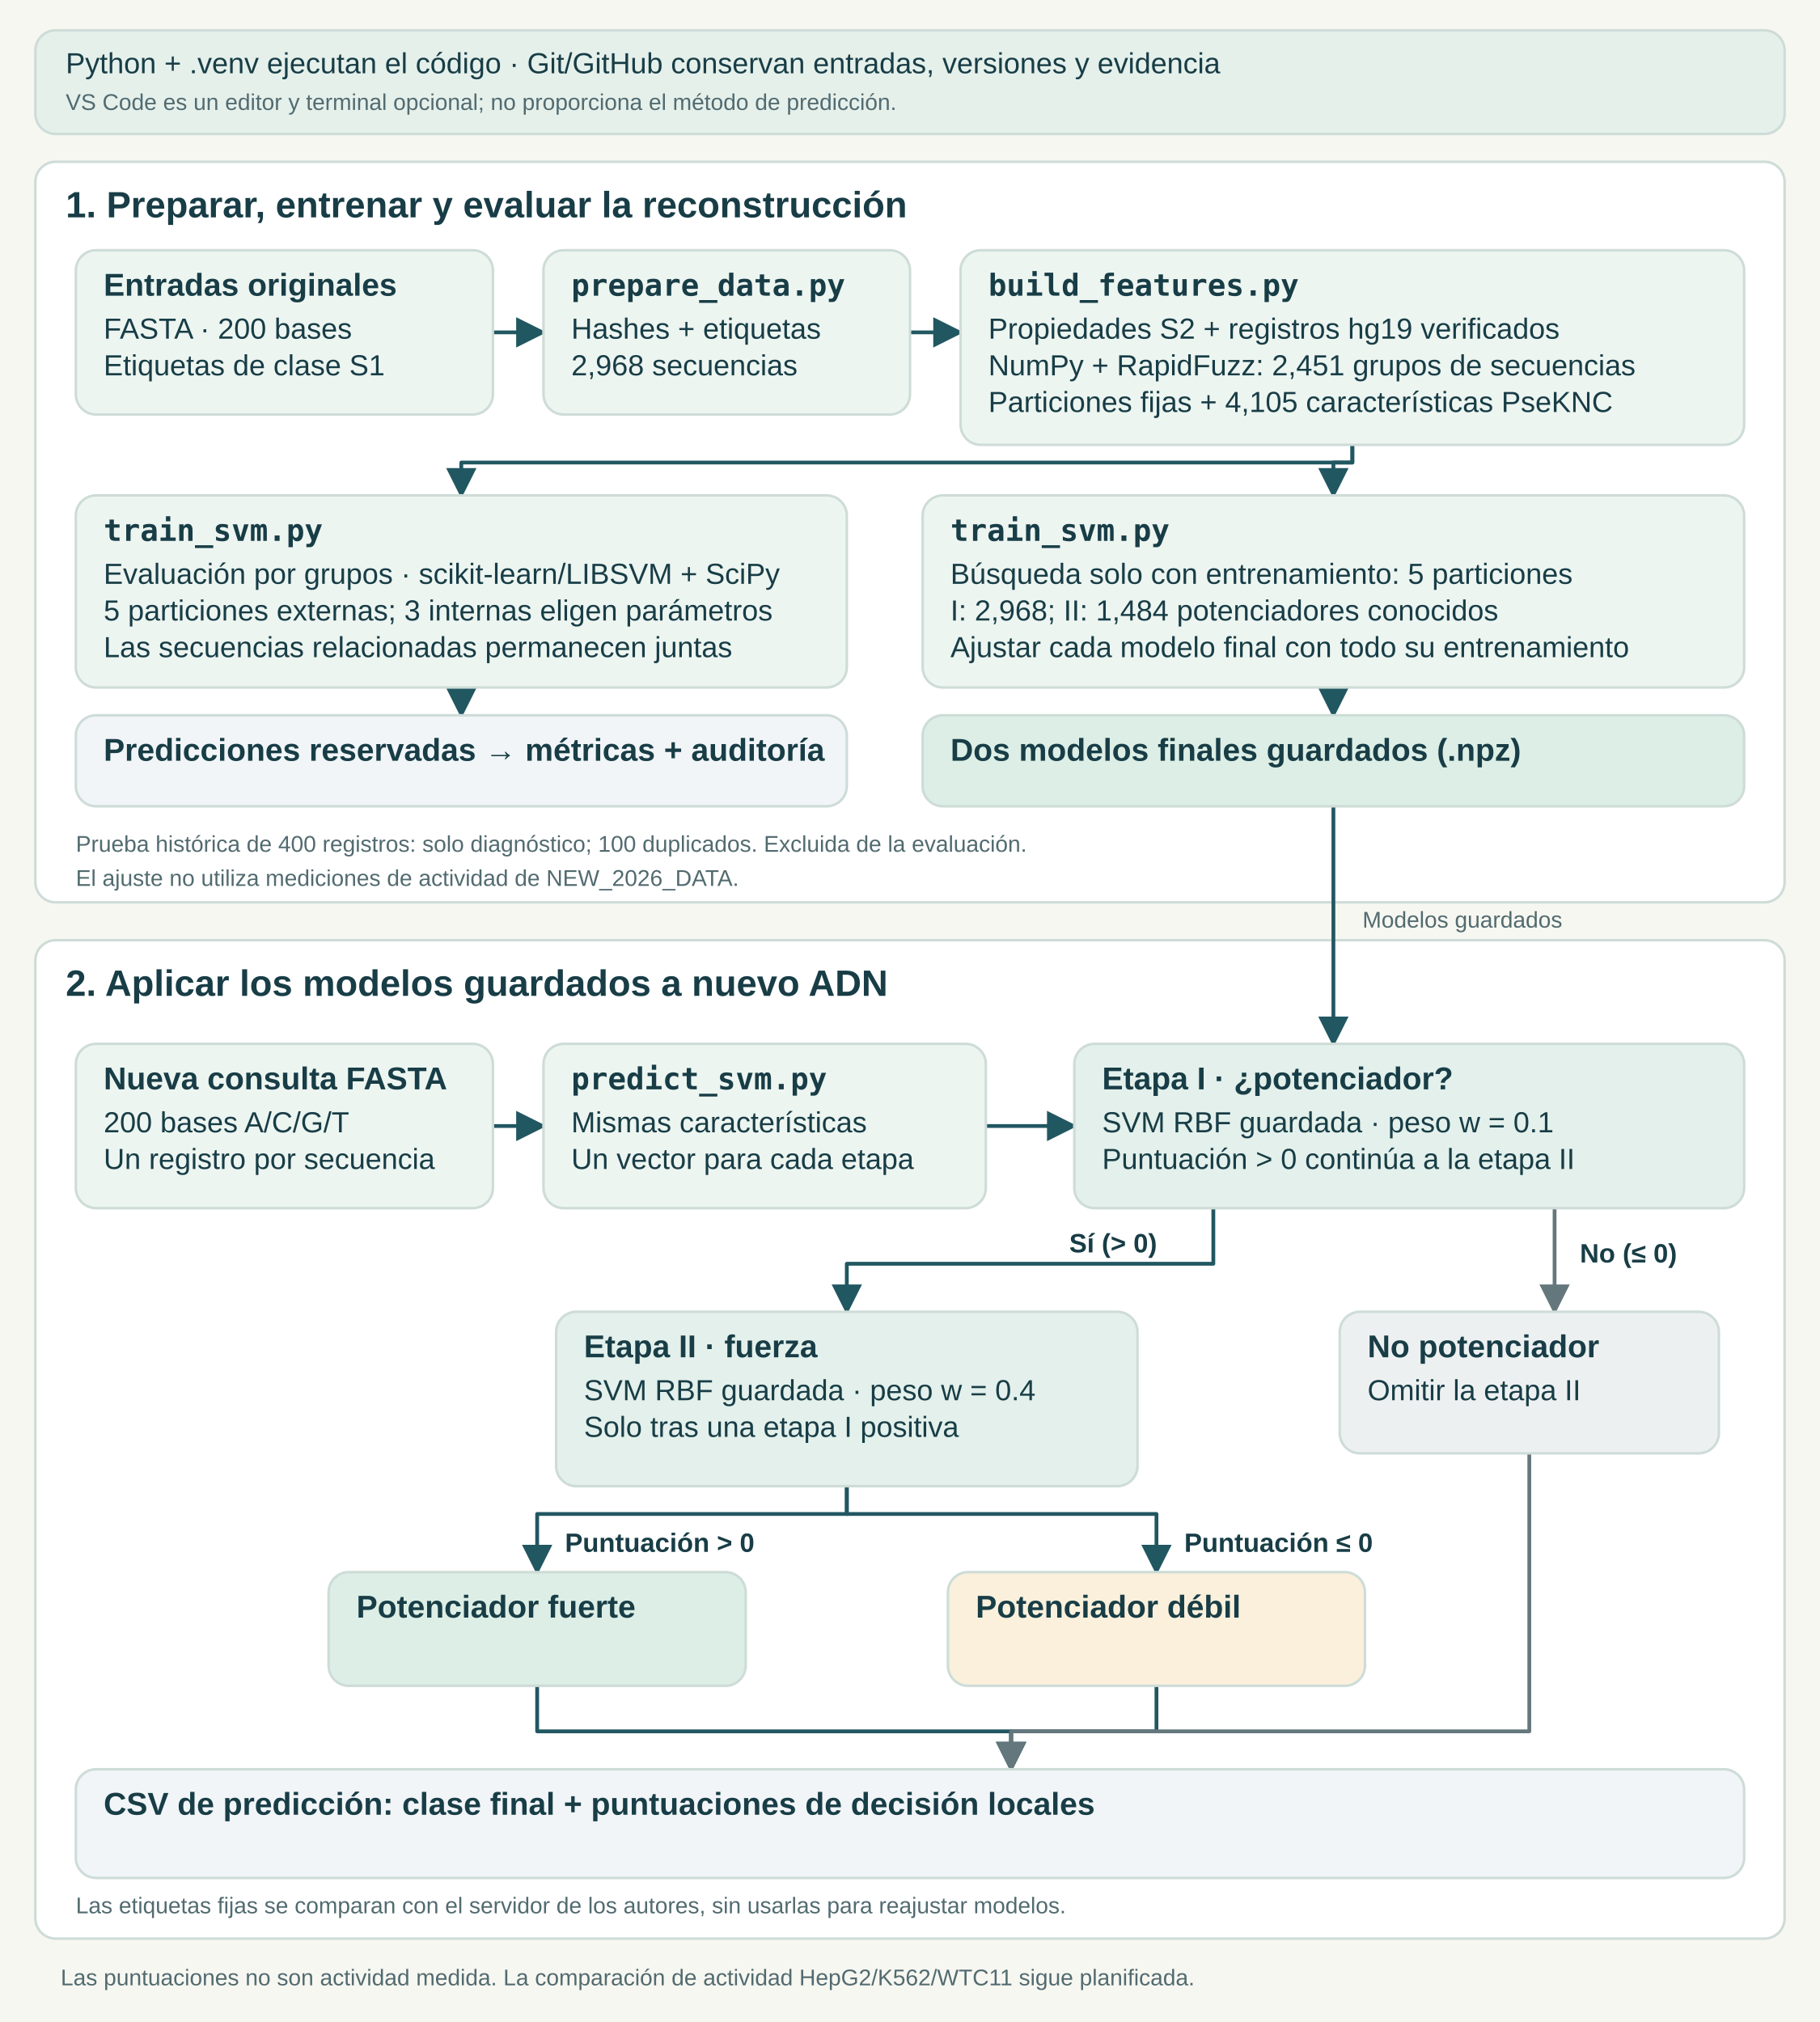
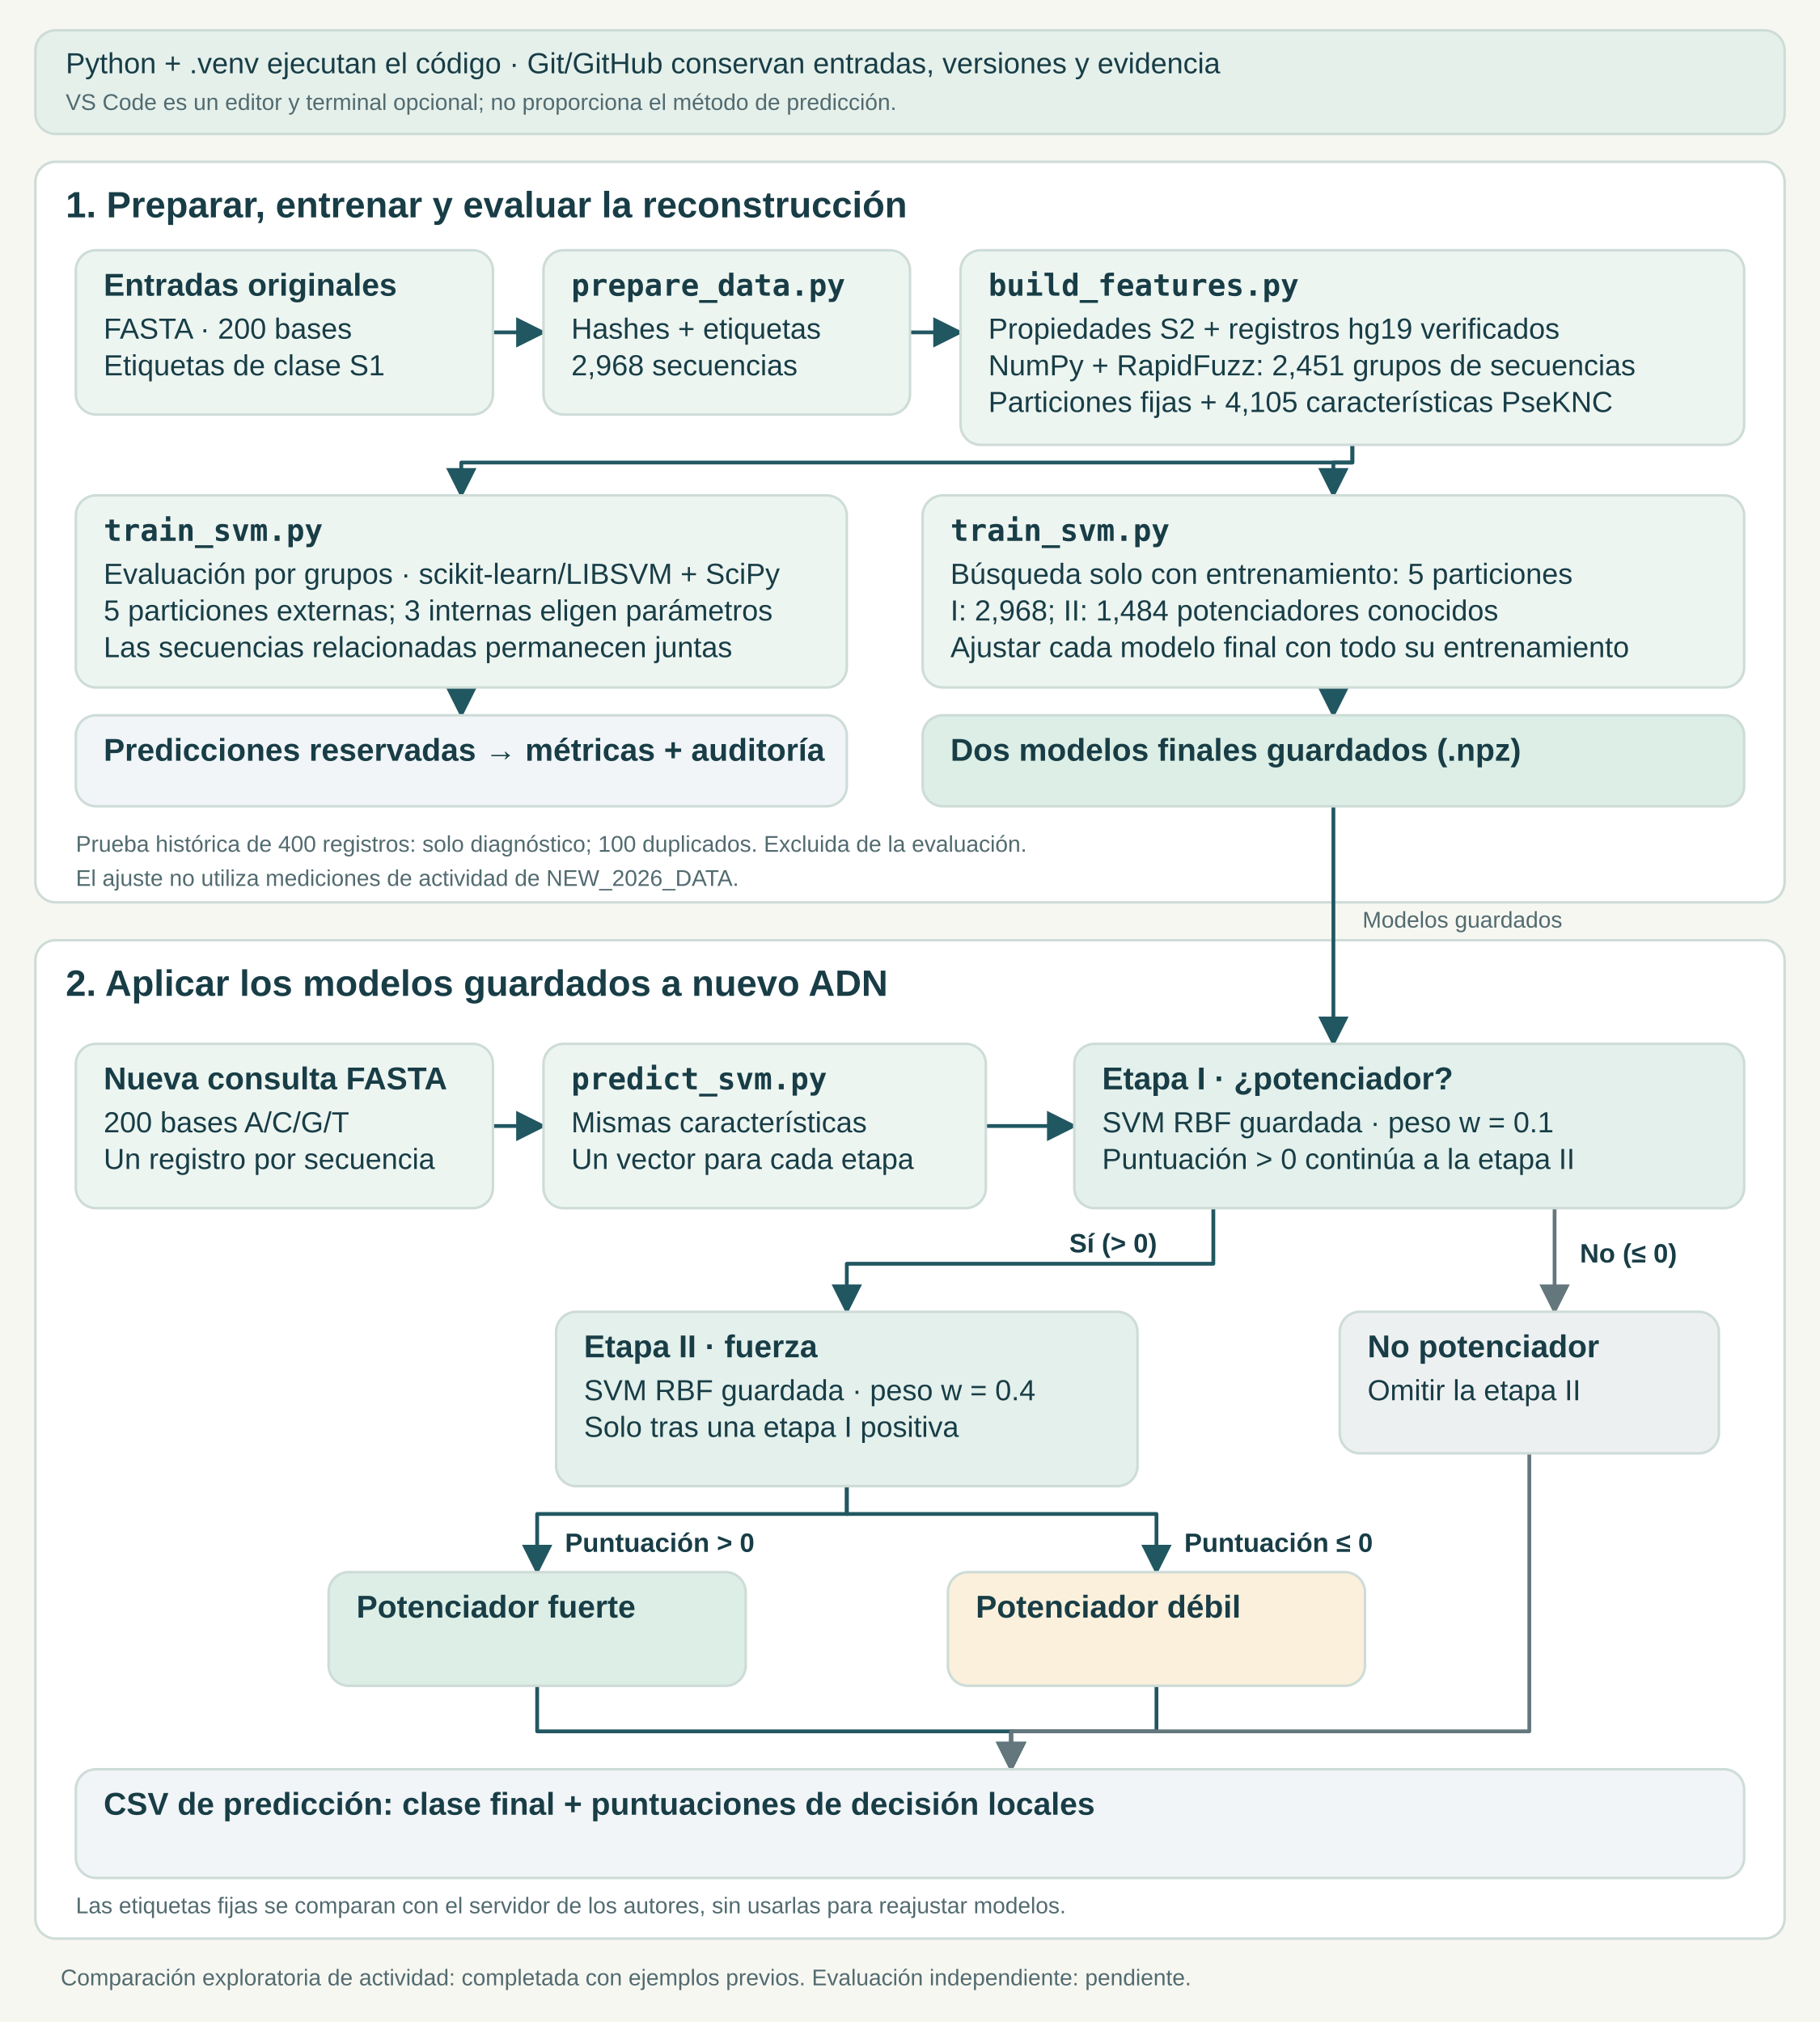
<svg xmlns="http://www.w3.org/2000/svg" viewBox="0 0 1440 1600" width="1440" height="1600" role="img" aria-labelledby="sf-title sf-desc" class="software-flowchart">
  <defs>
    <marker id="sf-arrow" viewBox="0 0 10 10" refX="9" refY="5" markerWidth="8" markerHeight="8" orient="auto-start-reverse">
      <path d="M0 0L10 5L0 10Z" fill="#215761" />
    </marker>
    <marker id="sf-no-arrow" viewBox="0 0 10 10" refX="9" refY="5" markerWidth="8" markerHeight="8" orient="auto-start-reverse">
      <path d="M0 0L10 5L0 10Z" fill="#64777c" />
    </marker>
  </defs>
  <style>.software-flowchart text{font-family:Arial,Helvetica,sans-serif;fill:#183d46}.software-flowchart .sf-title{font-size:29px;font-weight:700}.software-flowchart .sf-node-title{font-size:25px;font-weight:700}.software-flowchart .sf-code{font-family:monospace;font-size:24px;font-weight:700}.software-flowchart .sf-line{font-size:23px}.software-flowchart .sf-small{font-size:18px;fill:#526b70}.software-flowchart .sf-label{font-size:21px;font-weight:700}.software-flowchart a:hover text{text-decoration:underline}</style>
  <rect x="0" y="0" width="1440" height="1600" rx="0" fill="#f7f7f1" stroke="#f7f7f1" stroke-width="2" />
  <rect x="28" y="24" width="1384" height="82" rx="16" fill="#e5f0eb" stroke="#cedcd8" stroke-width="2" />
  <text x="52" y="58" class="sf-line" text-anchor="start">Python + .venv ejecutan el código · Git/GitHub conservan entradas, versiones y evidencia</text>
  <text x="52" y="87" class="sf-small" text-anchor="start">VS Code es un editor y terminal opcional; no proporciona el método de predicción.</text>
  <rect x="28" y="128" width="1384" height="586" rx="16" fill="#fff" stroke="#cedcd8" stroke-width="2" />
  <text x="52" y="172" class="sf-title" text-anchor="start">1. Preparar, entrenar y evaluar la reconstrucción</text>
  <rect x="28" y="744" width="1384" height="790" rx="16" fill="#fff" stroke="#cedcd8" stroke-width="2" />
  <text x="52" y="788" class="sf-title" text-anchor="start">2. Aplicar los modelos guardados a nuevo ADN</text>
  <path d="M390 263H430" fill="none" stroke="#215761" stroke-width="3" stroke-linejoin="round" marker-end="url(#sf-arrow)" />
  <path d="M720 263H760" fill="none" stroke="#215761" stroke-width="3" stroke-linejoin="round" marker-end="url(#sf-arrow)" />
  <path d="M1070 352V366H365V392" fill="none" stroke="#215761" stroke-width="3" stroke-linejoin="round" marker-end="url(#sf-arrow)" />
  <path d="M1070 352V366H1055V392" fill="none" stroke="#215761" stroke-width="3" stroke-linejoin="round" marker-end="url(#sf-arrow)" />
  <path d="M365 544V566" fill="none" stroke="#215761" stroke-width="3" stroke-linejoin="round" marker-end="url(#sf-arrow)" />
  <path d="M1055 544V566" fill="none" stroke="#215761" stroke-width="3" stroke-linejoin="round" marker-end="url(#sf-arrow)" />
  <path d="M1055 638V826" fill="none" stroke="#215761" stroke-width="3" stroke-linejoin="round" marker-end="url(#sf-arrow)" />
  <path d="M390 891H430" fill="none" stroke="#215761" stroke-width="3" stroke-linejoin="round" marker-end="url(#sf-arrow)" />
  <path d="M780 891H850" fill="none" stroke="#215761" stroke-width="3" stroke-linejoin="round" marker-end="url(#sf-arrow)" />
  <path d="M960 956V1000H670V1038" fill="none" stroke="#215761" stroke-width="3" stroke-linejoin="round" marker-end="url(#sf-arrow)" />
  <path d="M1230 956V1038" fill="none" stroke="#64777c" stroke-width="3" stroke-linejoin="round" marker-end="url(#sf-no-arrow)" />
  <path d="M670 1176V1198H425V1244" fill="none" stroke="#215761" stroke-width="3" stroke-linejoin="round" marker-end="url(#sf-arrow)" />
  <path d="M670 1176V1198H915V1244" fill="none" stroke="#215761" stroke-width="3" stroke-linejoin="round" marker-end="url(#sf-arrow)" />
  <path d="M425 1334V1370H800V1400" fill="none" stroke="#215761" stroke-width="3" stroke-linejoin="round" marker-end="url(#sf-arrow)" />
  <path d="M915 1334V1370H800V1400" fill="none" stroke="#215761" stroke-width="3" stroke-linejoin="round" marker-end="url(#sf-arrow)" />
  <path d="M1210 1150V1370H800V1400" fill="none" stroke="#64777c" stroke-width="3" stroke-linejoin="round" marker-end="url(#sf-no-arrow)" />
  <g data-sf-node="inputs">
    <rect x="60" y="198" width="330" height="130" rx="16" fill="#edf5f1" stroke="#cedcd8" stroke-width="2" />
    <text x="82" y="234" class="sf-node-title" text-anchor="start">Entradas originales</text>
    <text x="82" y="268" class="sf-line" text-anchor="start">FASTA · 200 bases</text>
    <text x="82" y="297" class="sf-line" text-anchor="start">Etiquetas de clase S1</text>
  </g>
  <g data-sf-node="prepare">
    <rect x="430" y="198" width="290" height="130" rx="16" fill="#edf5f1" stroke="#cedcd8" stroke-width="2" />
    <a href="https://github.com/Venettov/EnhancersResearch/blob/main/replication/ienhancer_2l/prepare_data.py" target="_blank" rel="noopener noreferrer">
      <text x="452" y="234" class="sf-code" text-anchor="start">prepare_data.py</text>
    </a>
    <text x="452" y="268" class="sf-line" text-anchor="start">Hashes + etiquetas</text>
    <text x="452" y="297" class="sf-line" text-anchor="start">2,968 secuencias</text>
  </g>
  <g data-sf-node="features">
    <rect x="760" y="198" width="620" height="154" rx="16" fill="#edf5f1" stroke="#cedcd8" stroke-width="2" />
    <a href="https://github.com/Venettov/EnhancersResearch/blob/main/replication/ienhancer_2l/build_features.py" target="_blank" rel="noopener noreferrer">
      <text x="782" y="234" class="sf-code" text-anchor="start">build_features.py</text>
    </a>
    <text x="782" y="268" class="sf-line" text-anchor="start">Propiedades S2 + registros hg19 verificados</text>
    <text x="782" y="297" class="sf-line" text-anchor="start">NumPy + RapidFuzz: 2,451 grupos de secuencias</text>
    <text x="782" y="326" class="sf-line" text-anchor="start">Particiones fijas + 4,105 características PseKNC</text>
  </g>
  <g data-sf-node="evaluation">
    <rect x="60" y="392" width="610" height="152" rx="16" fill="#edf5f1" stroke="#cedcd8" stroke-width="2" />
    <a href="https://github.com/Venettov/EnhancersResearch/blob/main/replication/ienhancer_2l/train_svm.py" target="_blank" rel="noopener noreferrer">
      <text x="82" y="428" class="sf-code" text-anchor="start">train_svm.py</text>
    </a>
    <text x="82" y="462" class="sf-line" text-anchor="start">Evaluación por grupos · scikit-learn/LIBSVM + SciPy</text>
    <text x="82" y="491" class="sf-line" text-anchor="start">5 particiones externas; 3 internas eligen parámetros</text>
    <text x="82" y="520" class="sf-line" text-anchor="start">Las secuencias relacionadas permanecen juntas</text>
  </g>
  <g data-sf-node="final-fit">
    <rect x="730" y="392" width="650" height="152" rx="16" fill="#edf5f1" stroke="#cedcd8" stroke-width="2" />
    <a href="https://github.com/Venettov/EnhancersResearch/blob/main/replication/ienhancer_2l/train_svm.py" target="_blank" rel="noopener noreferrer">
      <text x="752" y="428" class="sf-code" text-anchor="start">train_svm.py</text>
    </a>
    <text x="752" y="462" class="sf-line" text-anchor="start">Búsqueda solo con entrenamiento: 5 particiones</text>
    <text x="752" y="491" class="sf-line" text-anchor="start">I: 2,968; II: 1,484 potenciadores conocidos</text>
    <text x="752" y="520" class="sf-line" text-anchor="start">Ajustar cada modelo final con todo su entrenamiento</text>
  </g>
  <g data-sf-node="evaluation-output">
    <rect x="60" y="566" width="610" height="72" rx="16" fill="#f1f5f7" stroke="#cedcd8" stroke-width="2" />
    <text x="82" y="602" class="sf-node-title" text-anchor="start">Predicciones reservadas → métricas + auditoría</text>
  </g>
  <g data-sf-node="models">
    <rect x="730" y="566" width="650" height="72" rx="16" fill="#dceee5" stroke="#cedcd8" stroke-width="2" />
    <text x="752" y="602" class="sf-node-title" text-anchor="start">Dos modelos finales guardados (.npz)</text>
  </g>
  <text x="60" y="674" class="sf-small" text-anchor="start">Prueba histórica de 400 registros: solo diagnóstico; 100 duplicados. Excluida de la evaluación.</text>
  <text x="60" y="701" class="sf-small" text-anchor="start">El ajuste no utiliza mediciones de actividad de NEW_2026_DATA.</text>
  <text x="1078" y="734" class="sf-small" text-anchor="start">Modelos guardados</text>
  <g data-sf-node="query">
    <rect x="60" y="826" width="330" height="130" rx="16" fill="#edf5f1" stroke="#cedcd8" stroke-width="2" />
    <text x="82" y="862" class="sf-node-title" text-anchor="start">Nueva consulta FASTA</text>
    <text x="82" y="896" class="sf-line" text-anchor="start">200 bases A/C/G/T</text>
    <text x="82" y="925" class="sf-line" text-anchor="start">Un registro por secuencia</text>
  </g>
  <g data-sf-node="predict">
    <rect x="430" y="826" width="350" height="130" rx="16" fill="#edf5f1" stroke="#cedcd8" stroke-width="2" />
    <a href="https://github.com/Venettov/EnhancersResearch/blob/main/replication/ienhancer_2l/predict_svm.py" target="_blank" rel="noopener noreferrer">
      <text x="452" y="862" class="sf-code" text-anchor="start">predict_svm.py</text>
    </a>
    <text x="452" y="896" class="sf-line" text-anchor="start">Mismas características</text>
    <text x="452" y="925" class="sf-line" text-anchor="start">Un vector para cada etapa</text>
  </g>
  <g data-sf-node="layer1">
    <rect x="850" y="826" width="530" height="130" rx="16" fill="#e3f0eb" stroke="#cedcd8" stroke-width="2" />
    <text x="872" y="862" class="sf-node-title" text-anchor="start">Etapa I · ¿potenciador?</text>
    <text x="872" y="896" class="sf-line" text-anchor="start">SVM RBF guardada · peso w = 0.1</text>
    <text x="872" y="925" class="sf-line" text-anchor="start">Puntuación &gt; 0 continúa a la etapa II</text>
  </g>
  <text x="846" y="991" class="sf-label" text-anchor="start">Sí (&gt; 0)</text>
  <text x="1250" y="999" class="sf-label" text-anchor="start">No (≤ 0)</text>
  <g data-sf-node="layer2">
    <rect x="440" y="1038" width="460" height="138" rx="16" fill="#e3f0eb" stroke="#cedcd8" stroke-width="2" />
    <text x="462" y="1074" class="sf-node-title" text-anchor="start">Etapa II · fuerza</text>
    <text x="462" y="1108" class="sf-line" text-anchor="start">SVM RBF guardada · peso w = 0.4</text>
    <text x="462" y="1137" class="sf-line" text-anchor="start">Solo tras una etapa I positiva</text>
  </g>
  <g data-sf-node="non-enhancer">
    <rect x="1060" y="1038" width="300" height="112" rx="16" fill="#edf0f1" stroke="#cedcd8" stroke-width="2" />
    <text x="1082" y="1074" class="sf-node-title" text-anchor="start">No potenciador</text>
    <text x="1082" y="1108" class="sf-line" text-anchor="start">Omitir la etapa II</text>
  </g>
  <text x="447" y="1228" class="sf-label" text-anchor="start">Puntuación &gt; 0</text>
  <text x="937" y="1228" class="sf-label" text-anchor="start">Puntuación ≤ 0</text>
  <g data-sf-node="strong">
    <rect x="260" y="1244" width="330" height="90" rx="16" fill="#dceee5" stroke="#cedcd8" stroke-width="2" />
    <text x="282" y="1280" class="sf-node-title" text-anchor="start">Potenciador fuerte</text>
  </g>
  <g data-sf-node="weak">
    <rect x="750" y="1244" width="330" height="90" rx="16" fill="#faf0dc" stroke="#cedcd8" stroke-width="2" />
    <text x="772" y="1280" class="sf-node-title" text-anchor="start">Potenciador débil</text>
  </g>
  <g data-sf-node="csv">
    <rect x="60" y="1400" width="1320" height="86" rx="16" fill="#f1f5f7" stroke="#cedcd8" stroke-width="2" />
    <text x="82" y="1436" class="sf-node-title" text-anchor="start">CSV de predicción: clase final + puntuaciones de decisión locales</text>
  </g>
  <text x="60" y="1514" class="sf-small" text-anchor="start">Las etiquetas fijas se comparan con el servidor de los autores, sin usarlas para reajustar modelos.</text>
-   <text x="48" y="1571" class="sf-small" text-anchor="start">Las puntuaciones no son actividad medida. La comparación de actividad HepG2/K562/WTC11 sigue planificada.</text>
+   <text x="48" y="1571" class="sf-small" text-anchor="start">Comparación exploratoria de actividad: completada con ejemplos previos. Evaluación independiente: pendiente.</text>
</svg>
